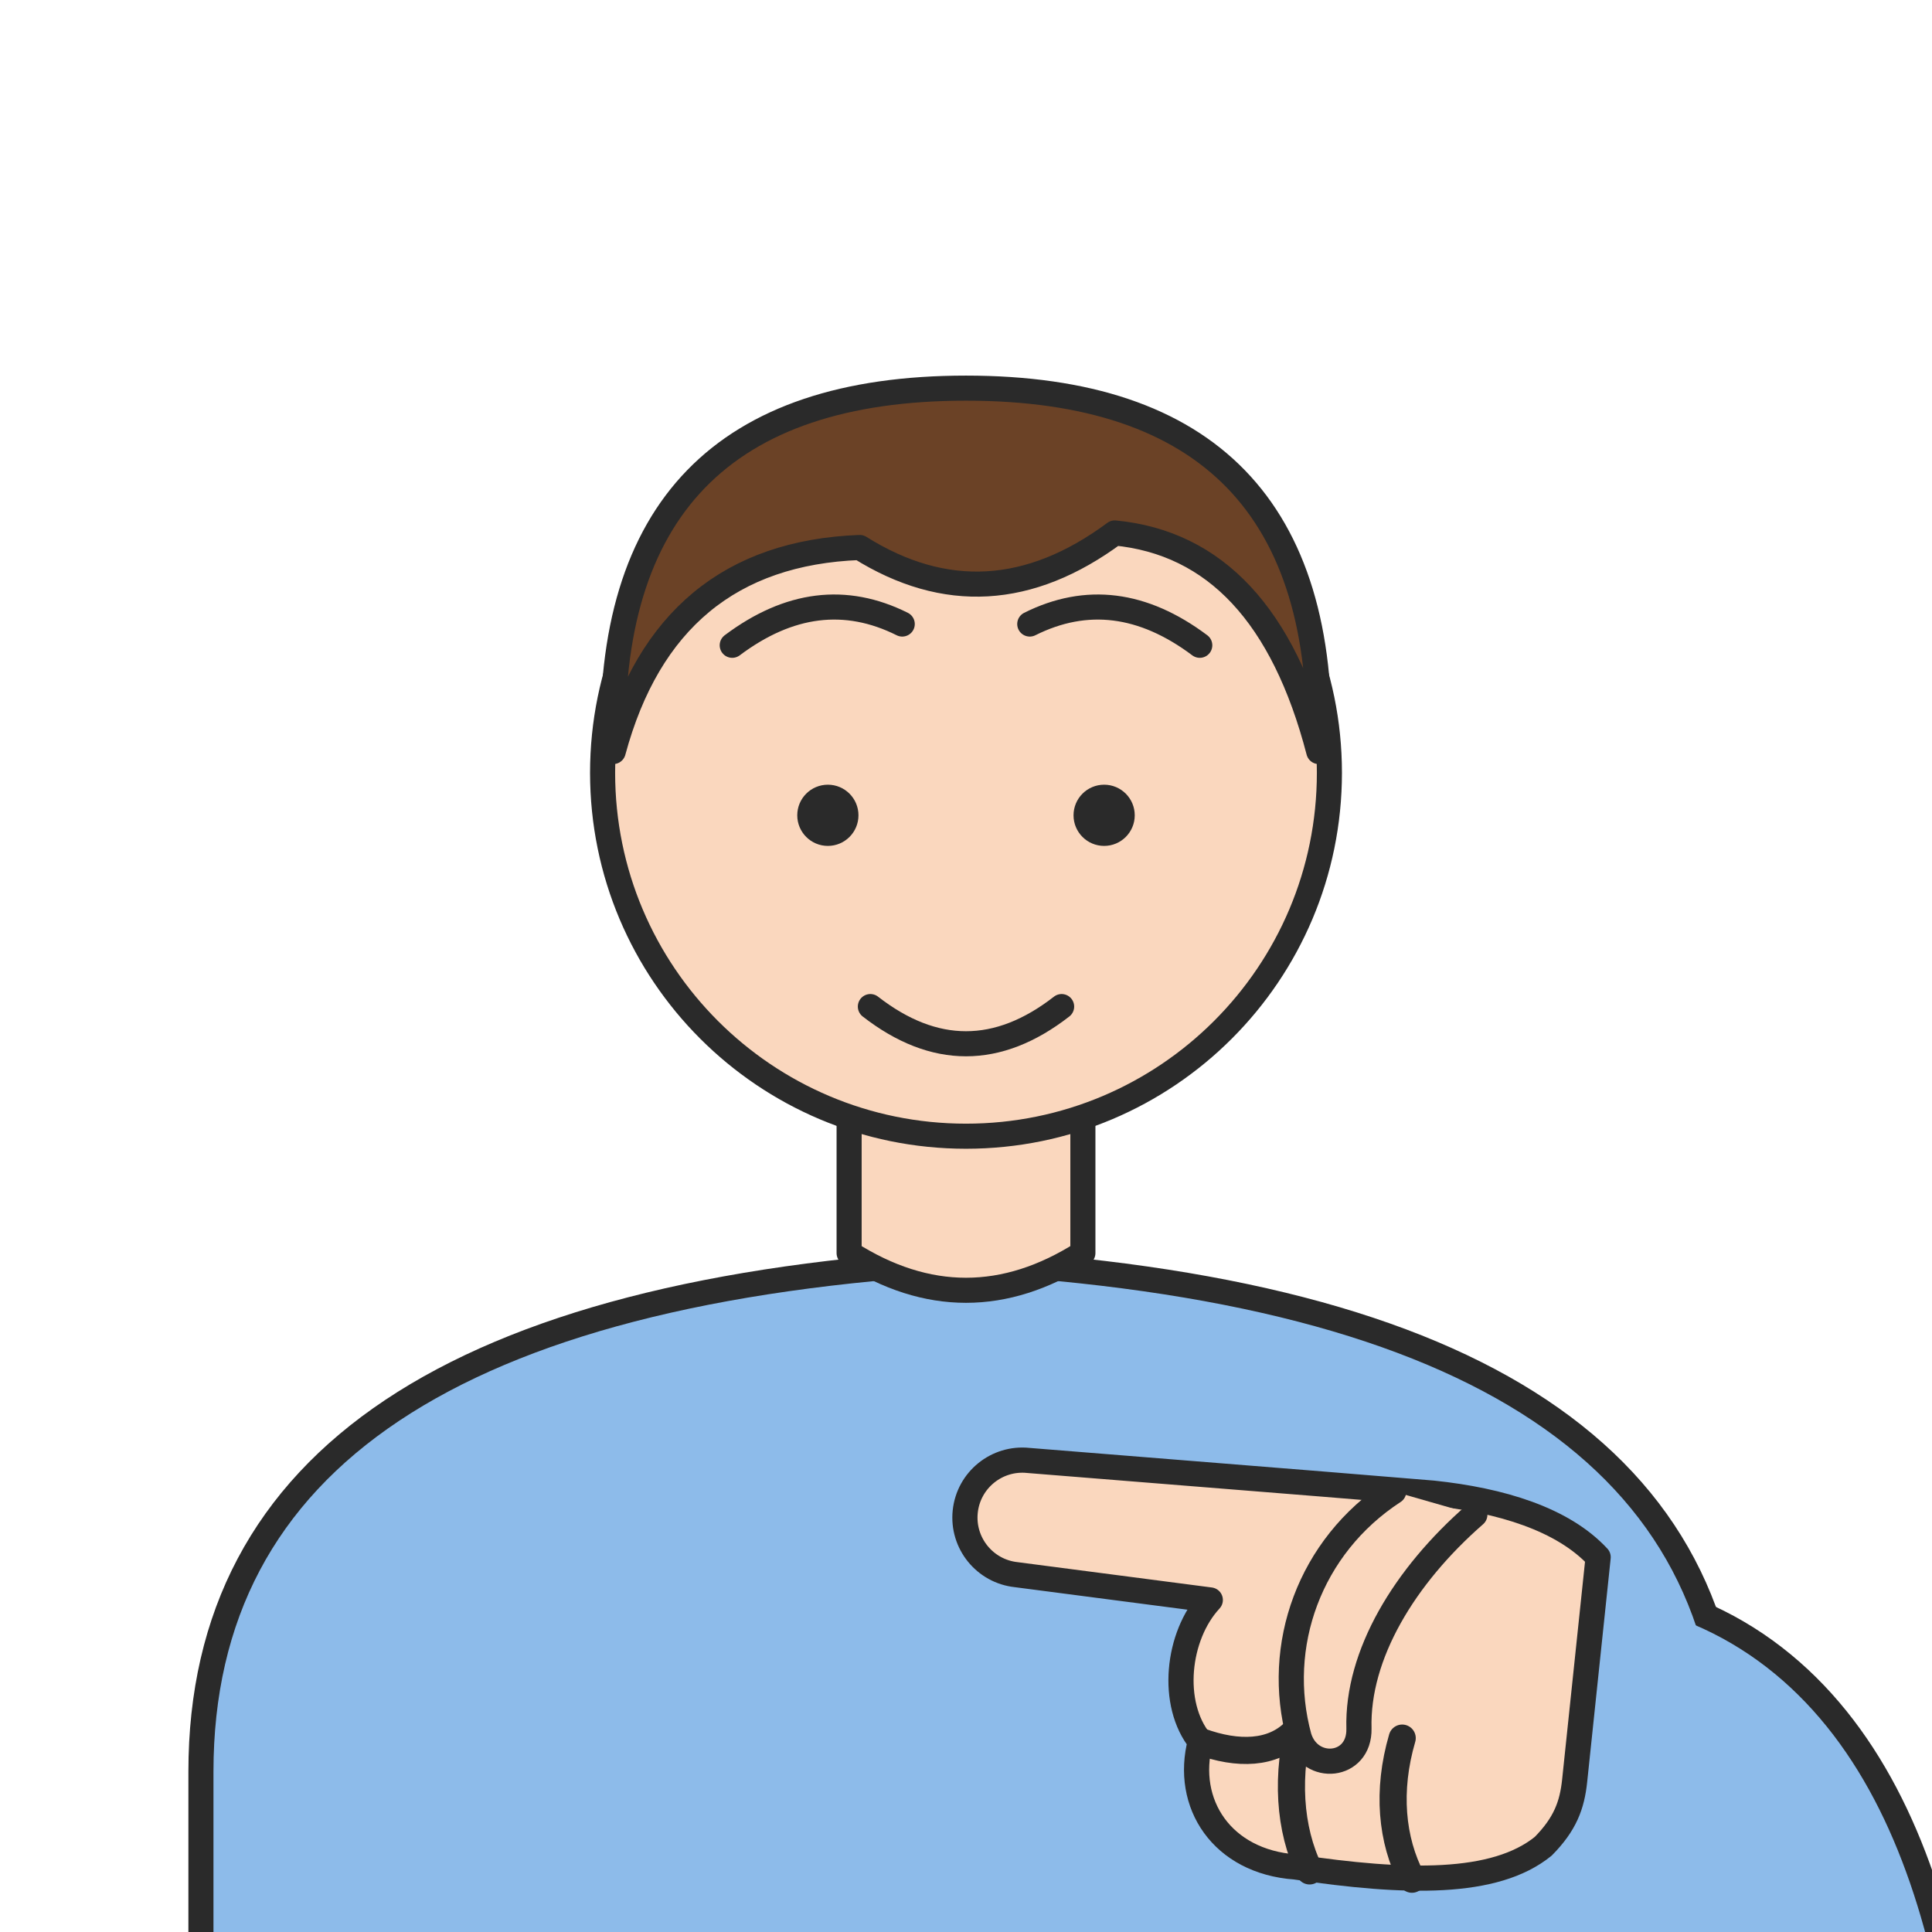
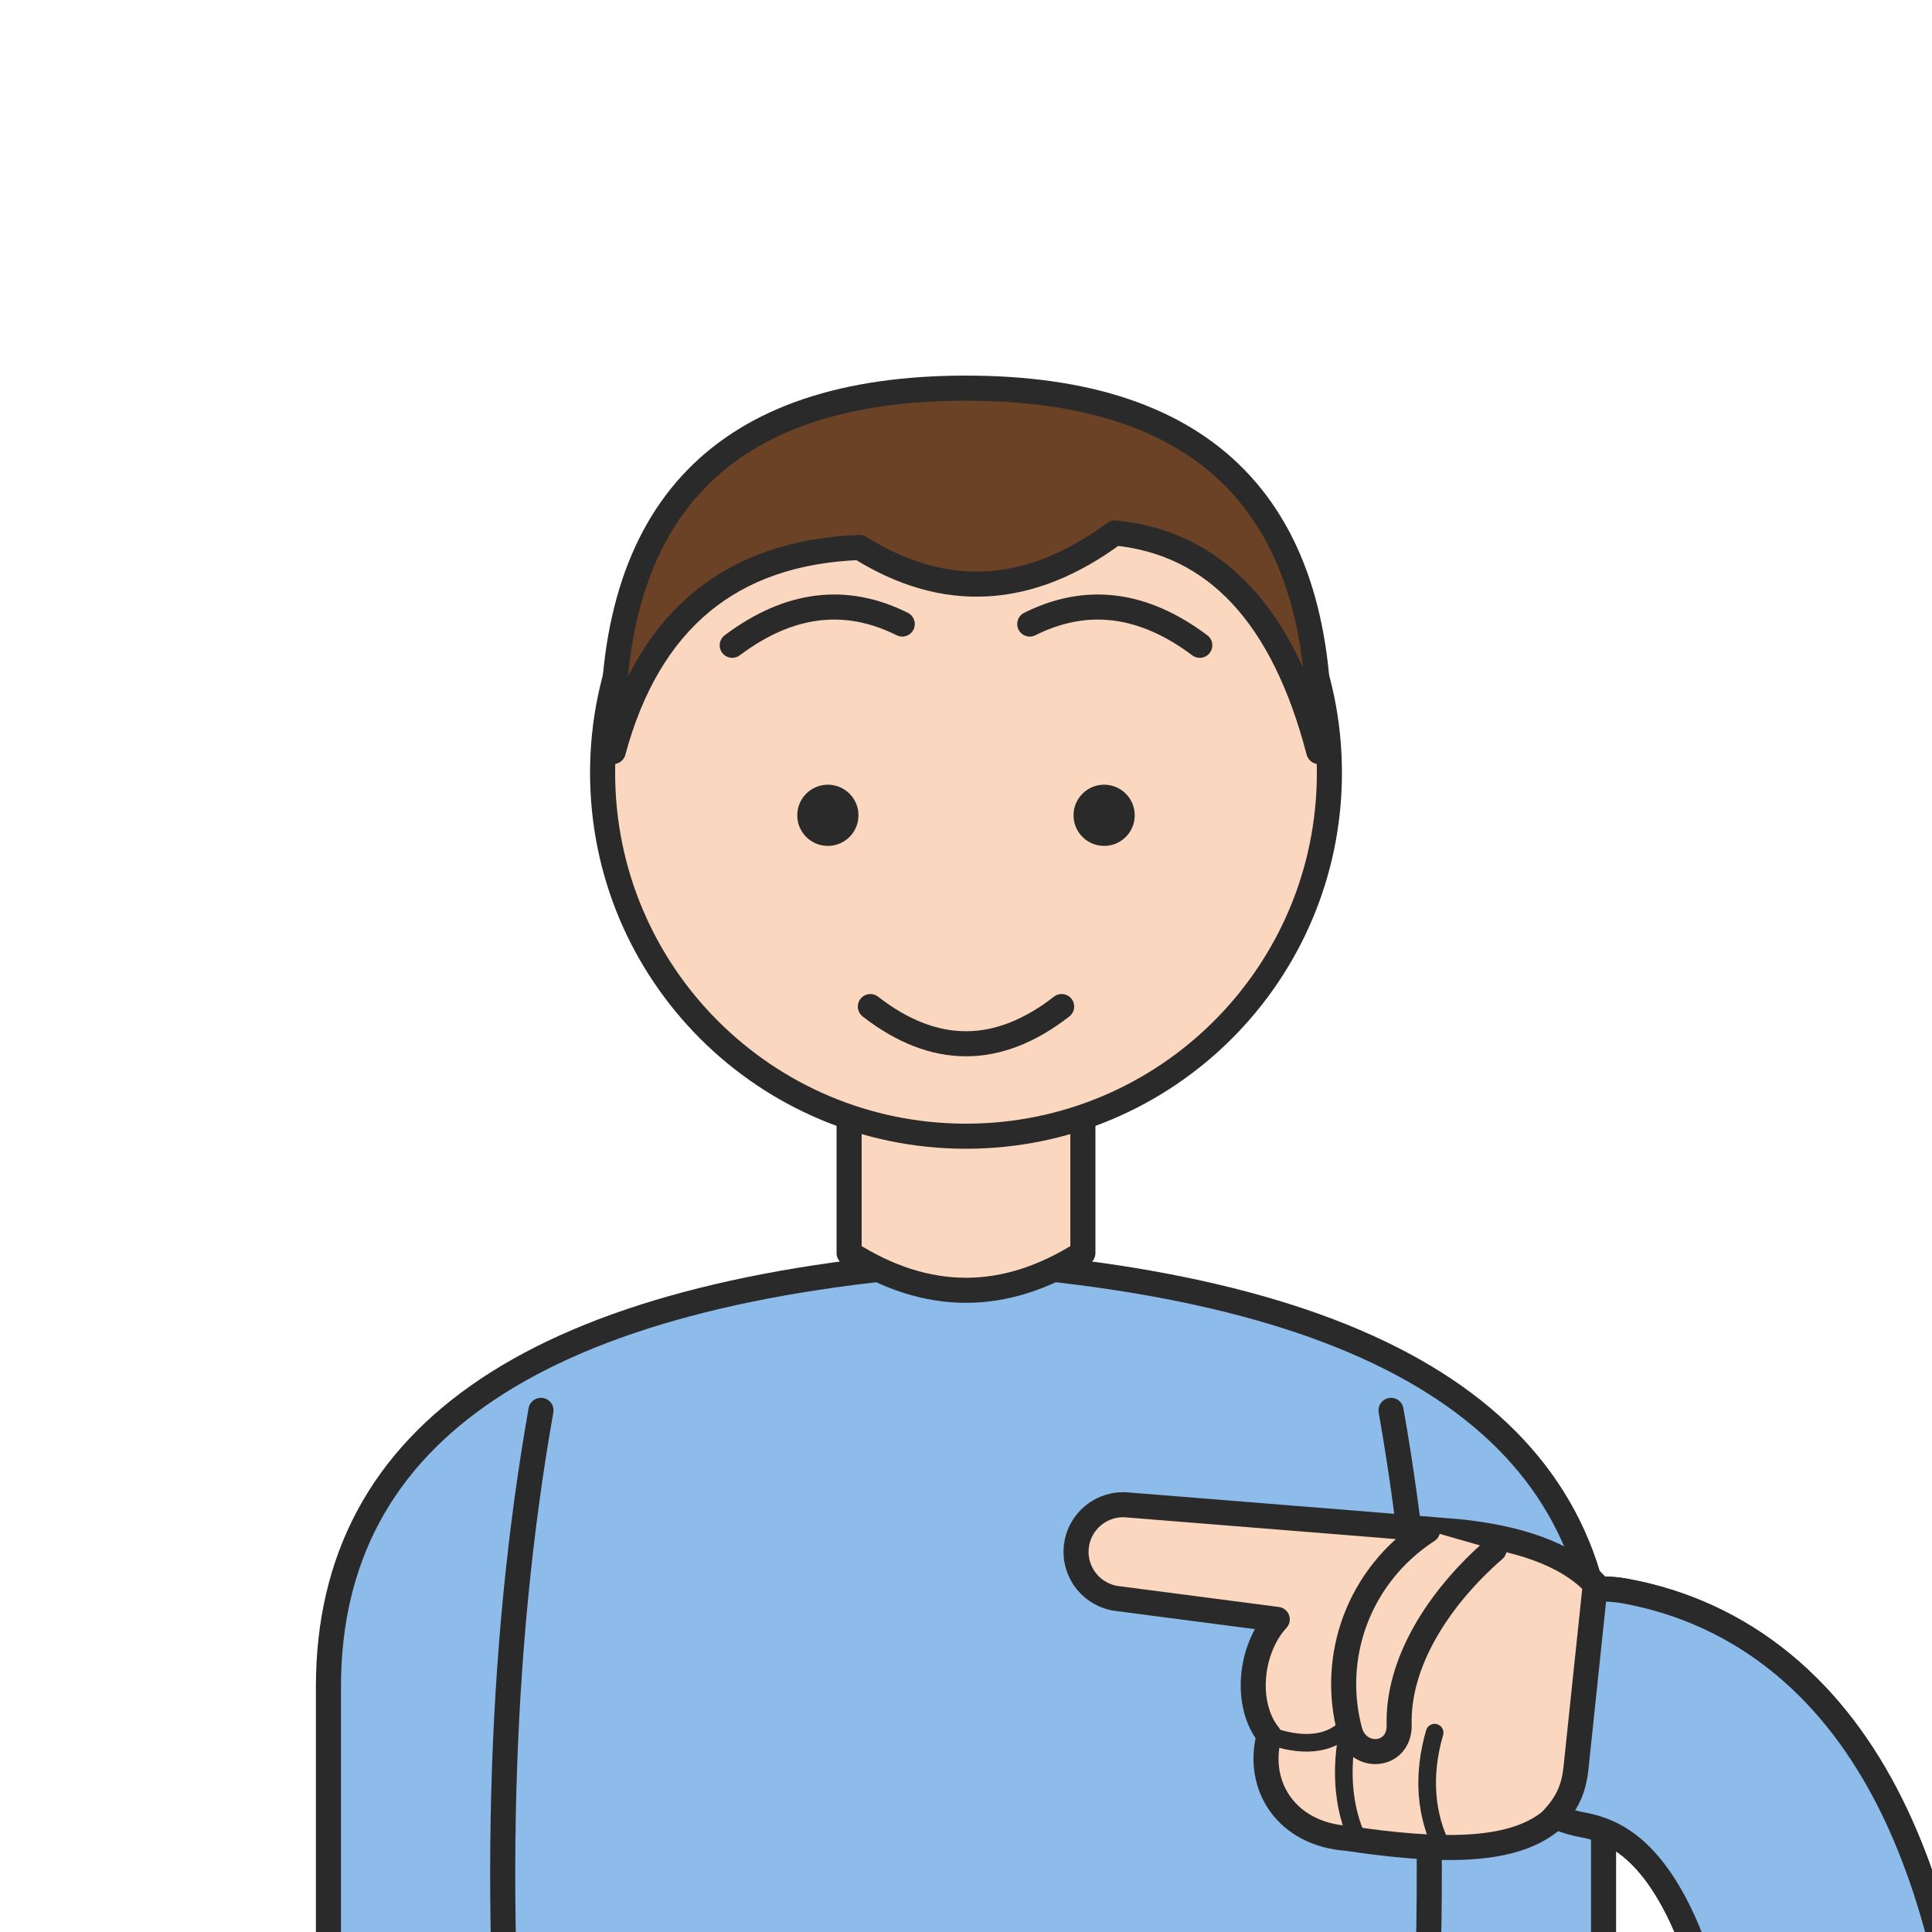
<svg xmlns="http://www.w3.org/2000/svg" viewBox="0 0 100 100" width="512" height="512" stroke-linecap="round" stroke-linejoin="round" role="img" aria-label="mňa">
  <g transform="translate(50 40) scale(1.1) translate(-50 -36)">
    <path d="M92 104 Q91 82 80 80" fill="none" stroke="#2A2A2A" stroke-width="12.36" />
-     <path d="M14 104 V83 Q14 61 50 59 Q86 61 86 83 V104 Z" fill="#8DBBEA" stroke="#2A2A2A" stroke-width="1.18" />
+     <path d="M20 104 V79 Q20 61 50 59 Q80 61 80 79 V104 Z" fill="#8DBBEA" stroke="#2A2A2A" stroke-width="1.18" />
+     <path d="M30 66 Q27 83 29 104 M70 66 Q73 83 71 104" fill="none" stroke="#2A2A2A" stroke-width="1.18" />
+     <path d="M92 104 Q91 82 80 80" fill="none" stroke="#2A2A2A" stroke-width="12.36" />
    <path d="M92 104 Q91 82 80 80" fill="none" stroke="#8DBBEA" stroke-width="10.0" />
    <path d="M44.5 49.1 V58.6 Q50 62.1 55.5 58.6 V49.1" fill="#FAD7BE" stroke="#2A2A2A" stroke-width="1.18" />
    <circle cx="50" cy="36" r="17.1" fill="#FAD7BE" stroke="#2A2A2A" stroke-width="1.18" />
    <path d="M33.4 35 Q32.9 17.9 50 17.9 Q67.1 17.9 66.6 35 Q64.1 25.398 57 24.714 Q51 29.16 45 25.398 Q35.9 25.74 33.4 35 Z" fill="#6B4226" stroke="#2A2A2A" stroke-width="1.18" />
    <path d="M39 30 Q43 27 47 29" fill="none" stroke="#2A2A2A" stroke-width="1.18" />
    <path d="M53 29 Q57 27 61 30" fill="none" stroke="#2A2A2A" stroke-width="1.18" />
    <circle cx="43.5" cy="38.0" r="1.44" fill="#2A2A2A" stroke="#2A2A2A" stroke-width="0.0" />
    <circle cx="56.5" cy="38.0" r="1.44" fill="#2A2A2A" stroke="#2A2A2A" stroke-width="0.0" />
    <path d="M45.5 47 Q50 50.5 54.5 47" fill="none" stroke="#2A2A2A" stroke-width="1.18" />
-     <g transform="translate(79 80) rotate(-84) scale(-1.15 1.15)">
-       <path d="M-6.2 0 C-7.6 -1.6 -8.1 -4.2 -8.1 -7 L-8 -11.4 L-7.7 -23.6 A2.35 2.35 0 0 1 -3 -23.6 L-2.8 -15.6 C-1.2 -16.8 1.6 -16.8 3 -15.4 C5.6 -15.8 7.8 -14 7.7 -11 C7.9 -6.4 7.6 -2.8 5.8 -1 C4.8 -0.2 4 0 3 0 Z" fill="#FAD7BE" stroke="#2A2A2A" stroke-width="1.03" />
-       <path d="M3 -15.4 C3.4 -13.8 3.2 -12.4 2.2 -11.6 M1.6 -11.4 C4 -11.8 6.2 -11.4 7.8 -10.4 M2 -7.2 C4.2 -7.6 6.2 -7.2 7.7 -6.2" fill="none" stroke="#2A2A2A" stroke-width="1.11" />
-       <path d="M-8 -8.6 C-5.4 -11.8 -1.2 -12.8 2.4 -11.4 C3.8 -10.8 3.4 -8.8 1.8 -9 C-1.2 -9.4 -4.6 -7.8 -7.4 -5.2" fill="#FAD7BE" stroke="#2A2A2A" stroke-width="1.03" />
+     <g transform="translate(79 80) rotate(-84) scale(-0.943 0.943)">
+       <path d="M-6.2 0 C-7.6 -1.6 -8.1 -4.2 -8.1 -7 L-8 -11.4 L-7.7 -23.6 A2.35 2.35 0 0 1 -3 -23.6 L-2.8 -15.6 C-1.2 -16.8 1.6 -16.8 3 -15.4 C5.6 -15.8 7.8 -14 7.7 -11 C7.9 -6.4 7.6 -2.8 5.8 -1 C4.8 -0.2 4 0 3 0 Z" fill="#FAD7BE" stroke="#2A2A2A" stroke-width="1.25" />
+       <path d="M3 -15.4 C3.4 -13.8 3.2 -12.4 2.2 -11.6 M1.6 -11.4 C4 -11.8 6.2 -11.4 7.8 -10.4 M2 -7.2 C4.2 -7.6 6.2 -7.2 7.7 -6.2" fill="none" stroke="#2A2A2A" stroke-width="0.88" />
+       <path d="M-8 -8.6 C-5.4 -11.8 -1.2 -12.8 2.4 -11.4 C3.8 -10.8 3.4 -8.8 1.8 -9 C-1.2 -9.4 -4.6 -7.8 -7.4 -5.2" fill="#FAD7BE" stroke="#2A2A2A" stroke-width="1.25" />
    </g>
  </g>
</svg>
